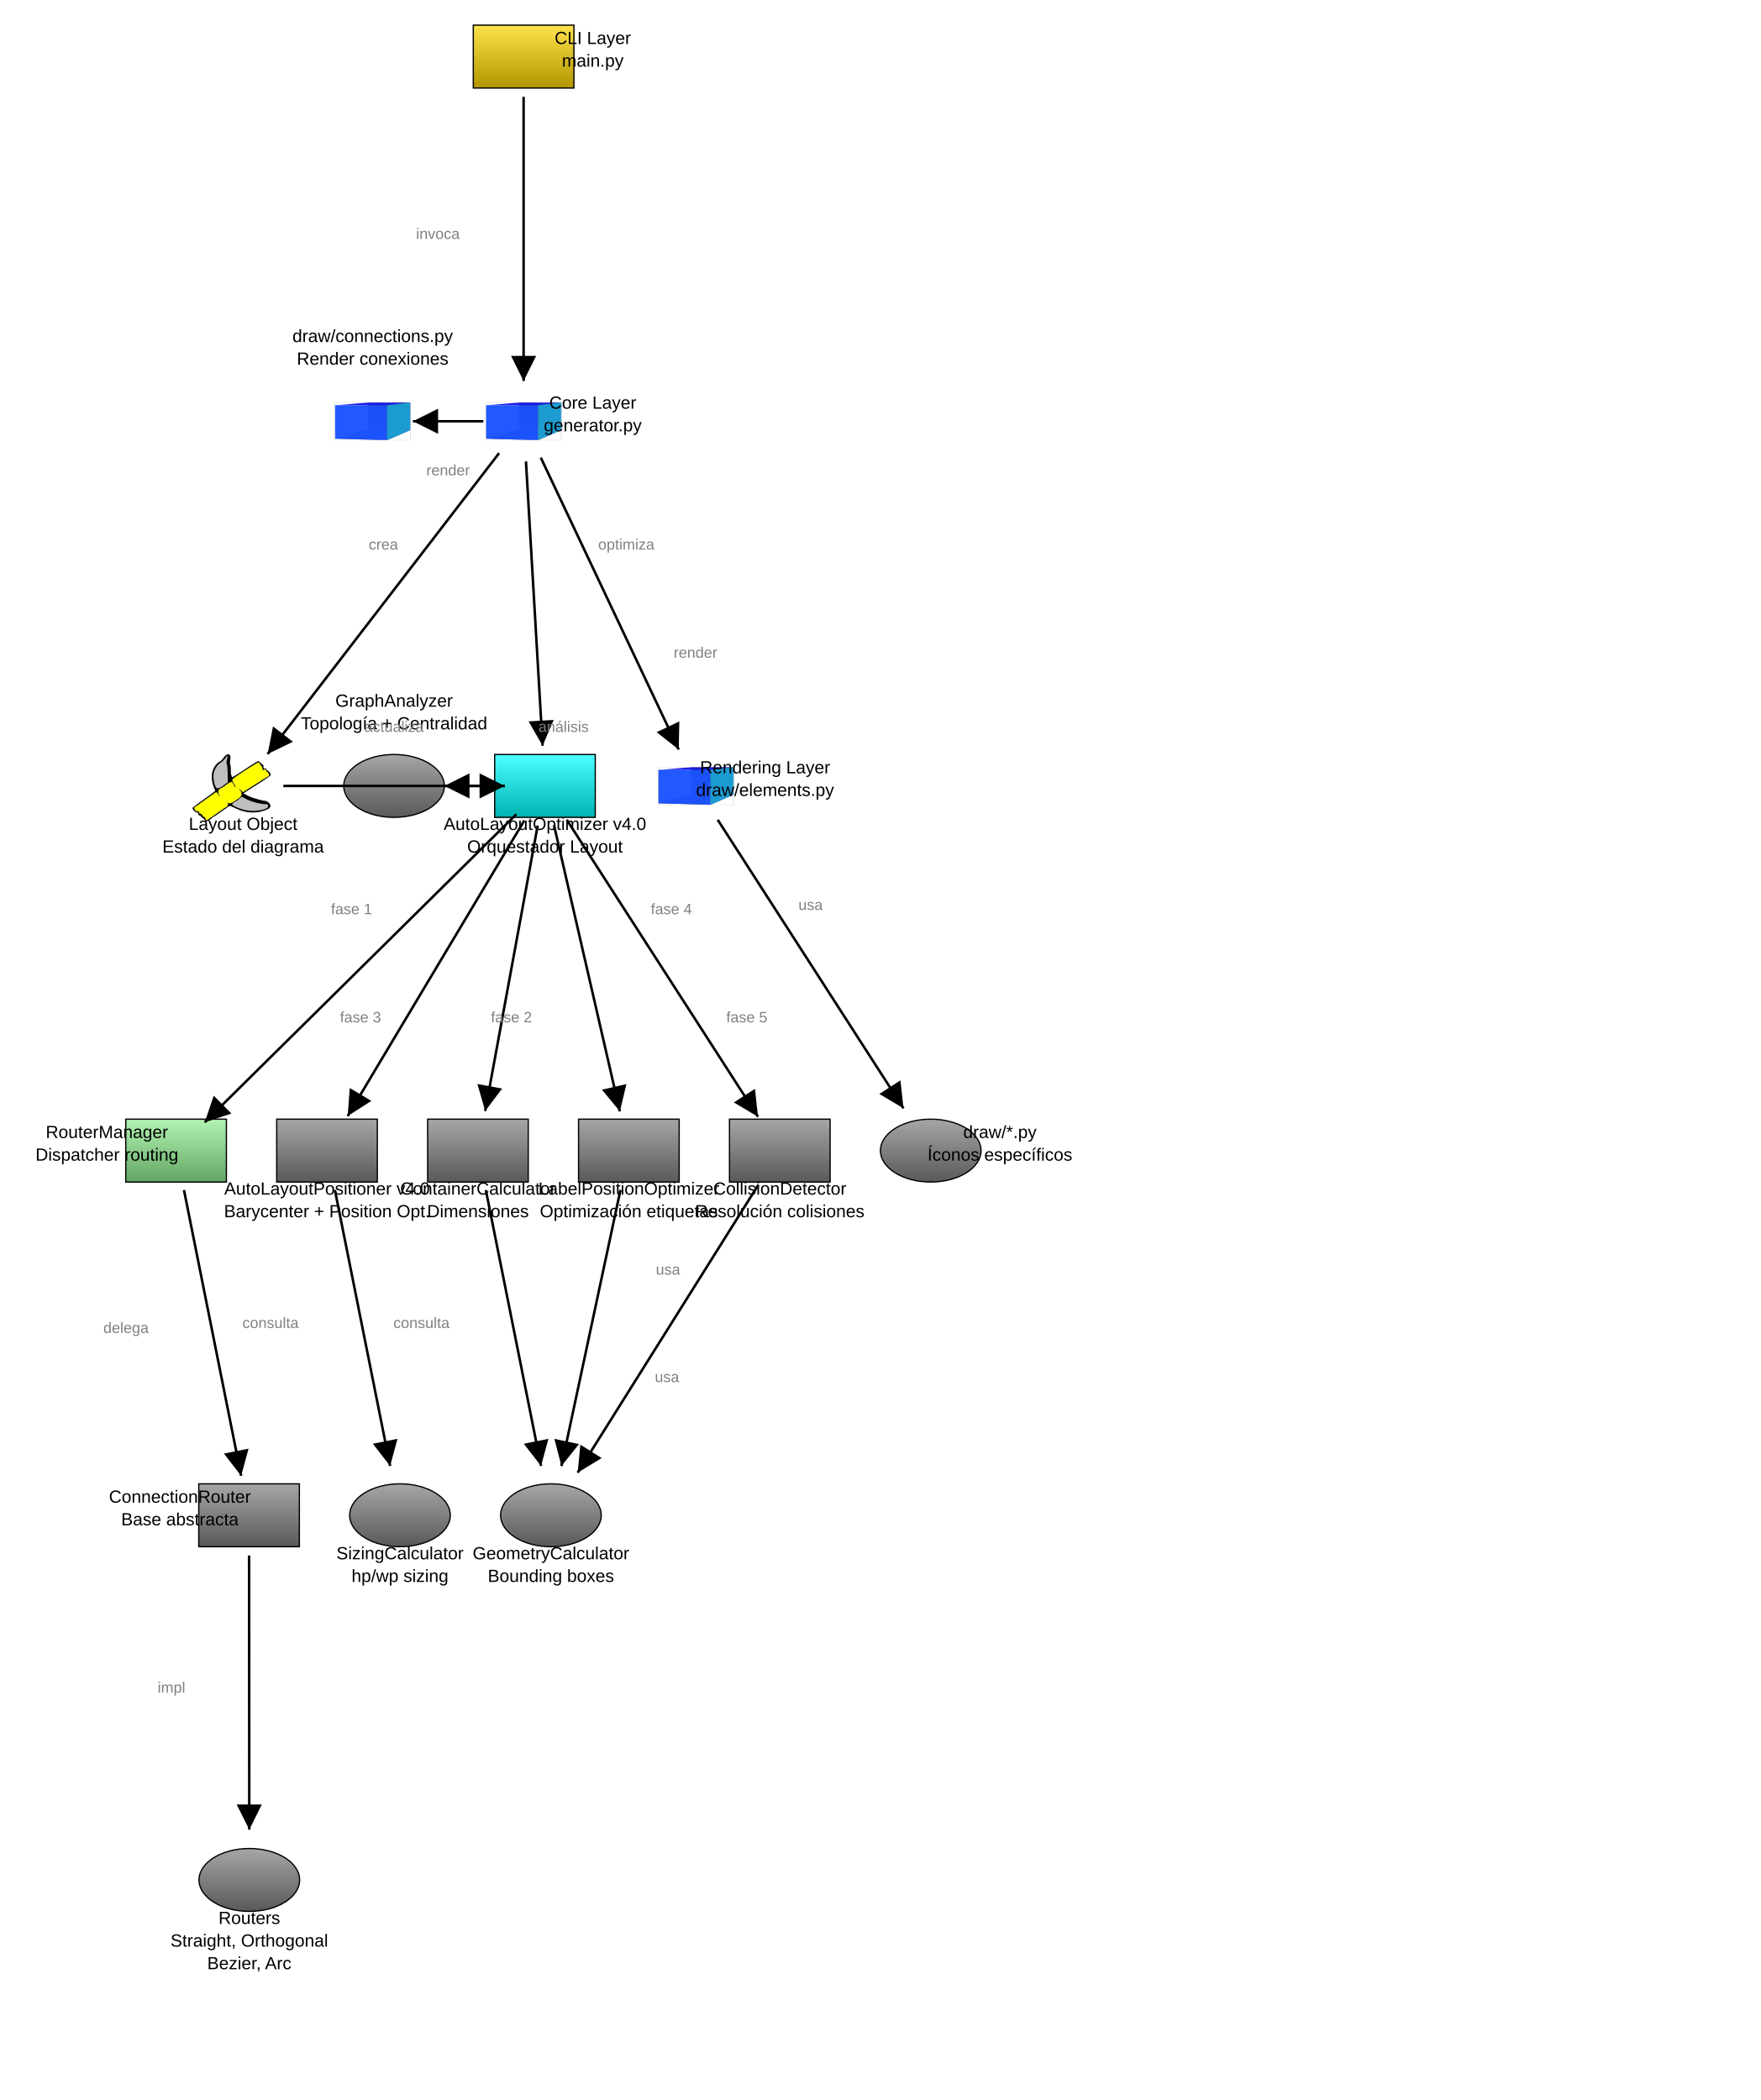
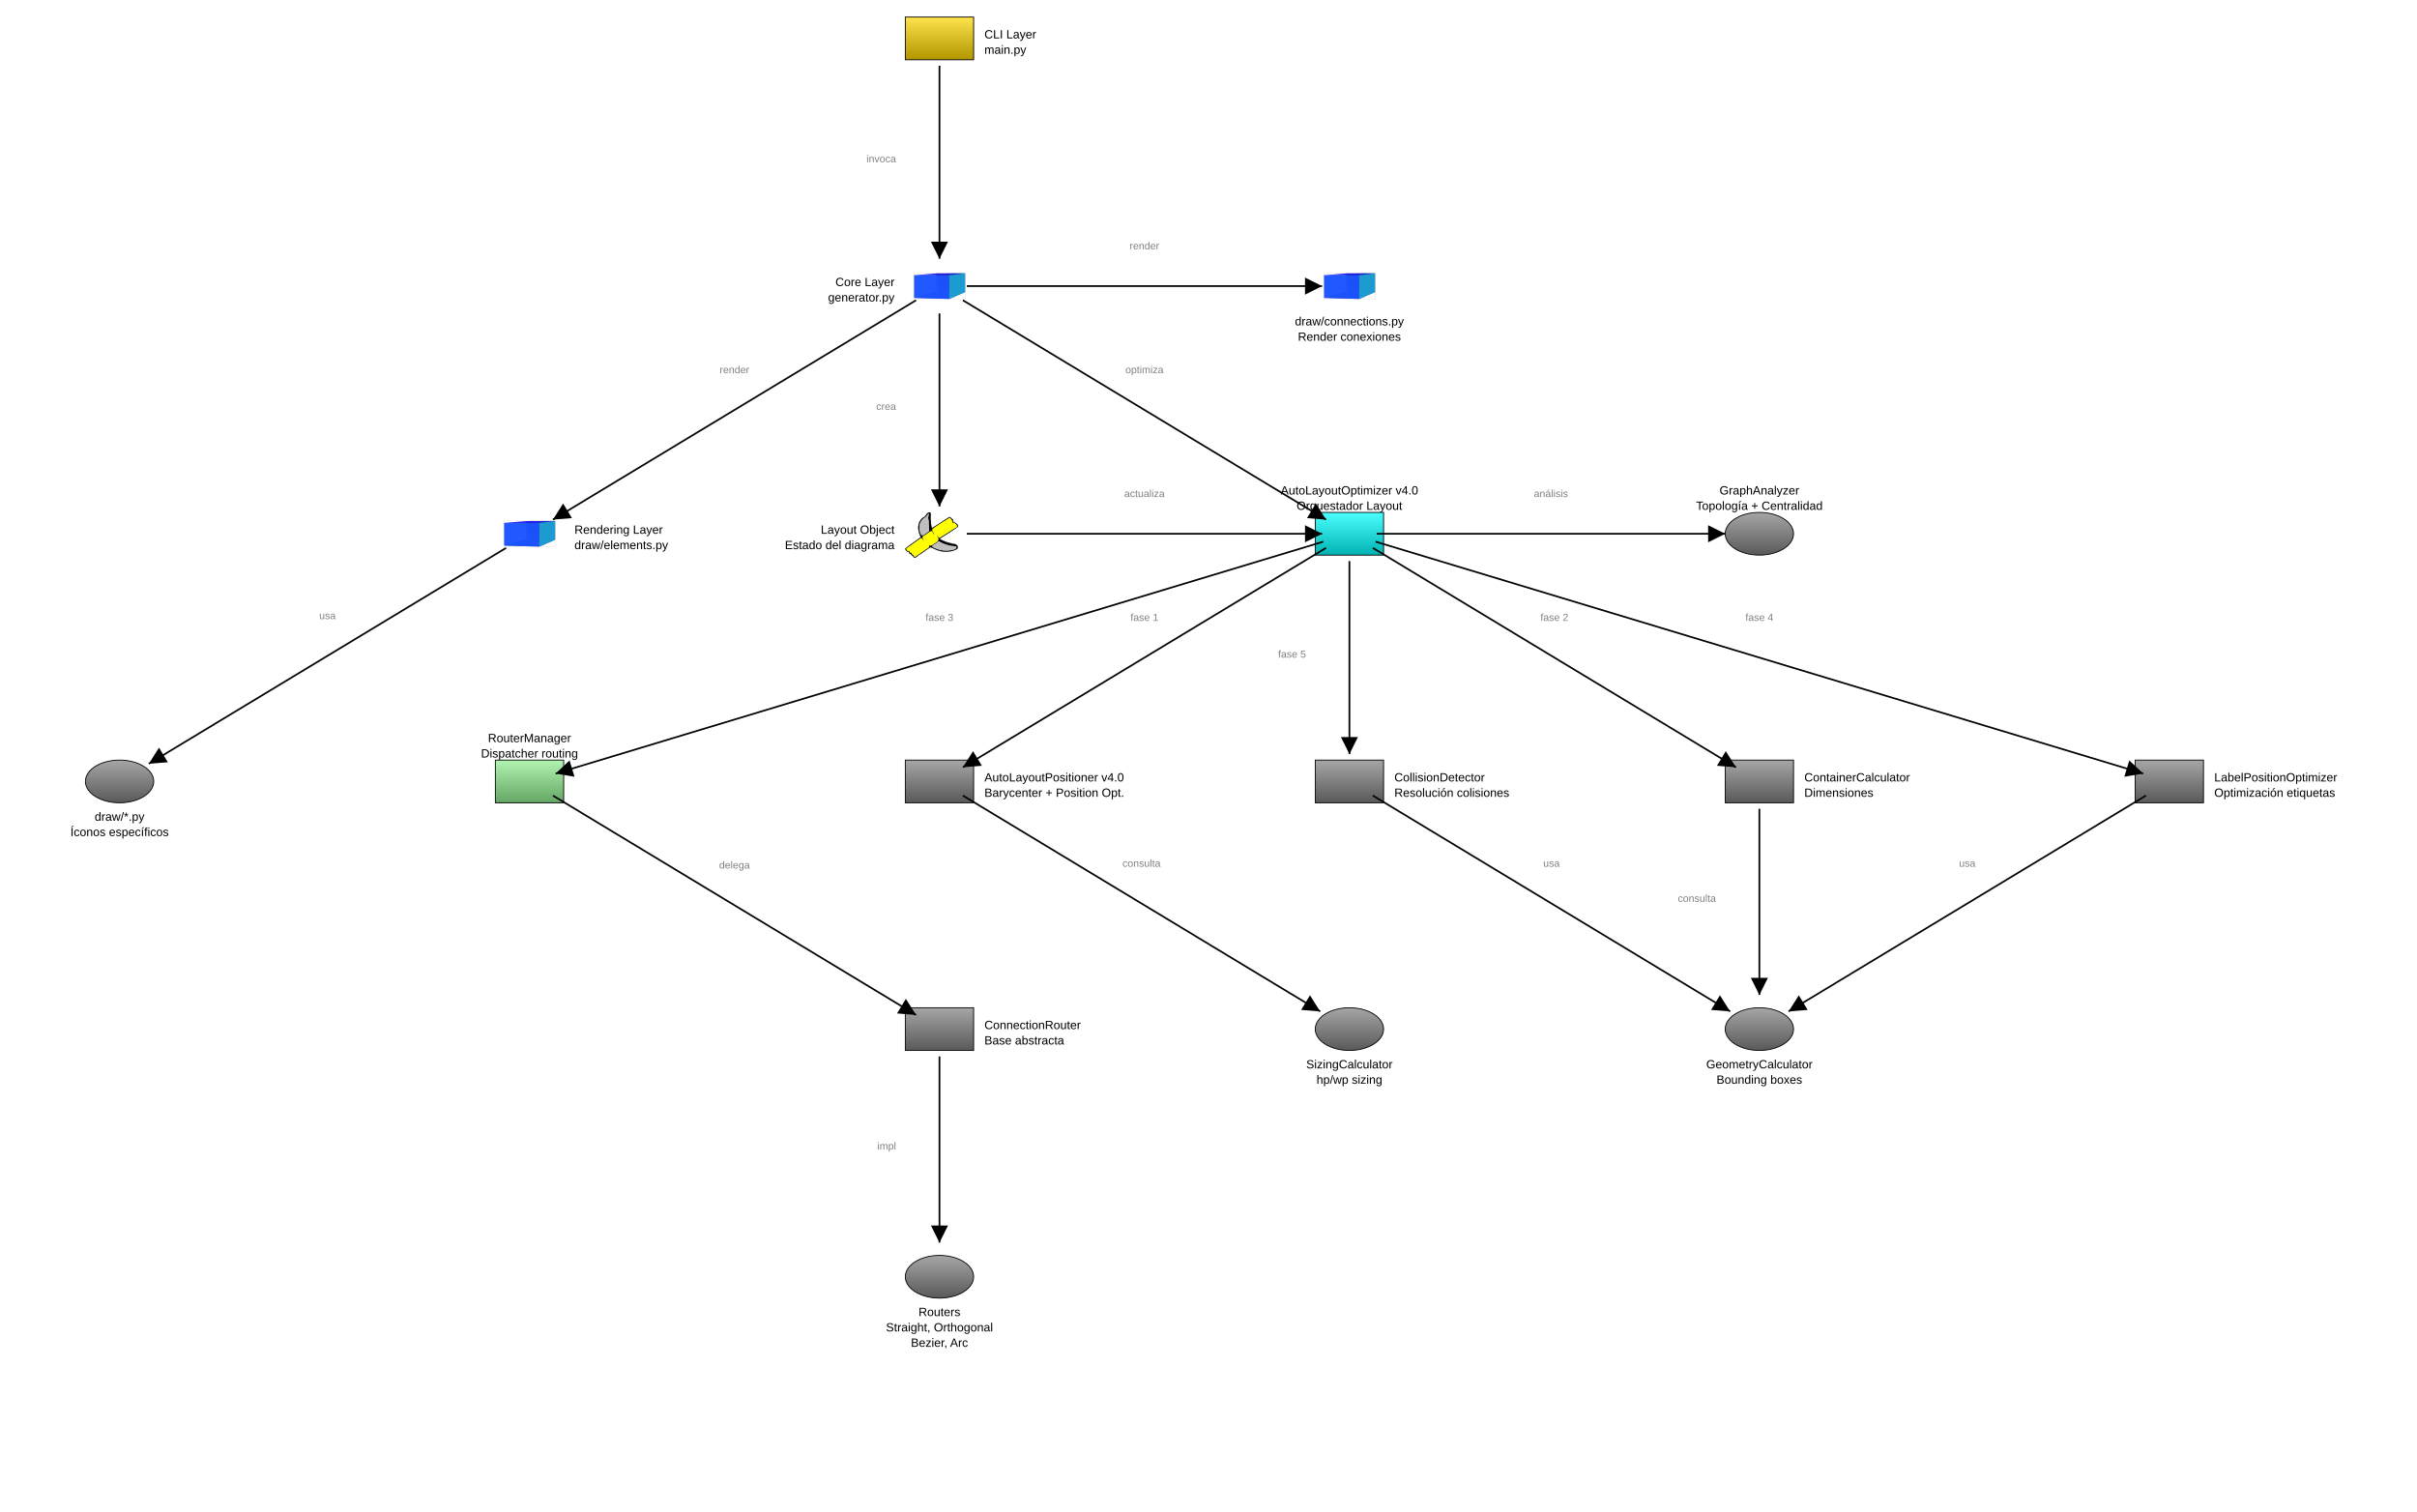
- <svg xmlns="http://www.w3.org/2000/svg" baseProfile="full" height="1670" version="1.1" viewBox="0,0,1400,1670" width="1400">
+ <svg xmlns="http://www.w3.org/2000/svg" baseProfile="full" height="1770.0" version="1.1" viewBox="0,0,2830.0,1770.0" width="2830.0">
  <defs>
    <marker id="arrow-end" markerHeight="10" markerWidth="10" orient="auto" refX="10" refY="5">
      <path d="M 0 0 L 10 5 L 0 10 z" fill="black" />
    </marker>
    <marker id="arrow-start" markerHeight="10" markerWidth="10" orient="auto" refX="0" refY="5">
      <path d="M 10 0 L 0 5 L 10 10 z" fill="black" />
    </marker>
    <linearGradient id="gradient-cli" x1="0%" x2="0%" y1="0%" y2="100%">
      <stop offset="0%" stop-color="#ffe34c" />
      <stop offset="100%" stop-color="#b29600" />
    </linearGradient>
    <linearGradient id="gradient-generator" x1="0%" x2="0%" y1="0%" y2="100%">
      <stop offset="0%" stop-color="#ffc04c" />
      <stop offset="100%" stop-color="#b27300" />
    </linearGradient>
    <linearGradient id="gradient-optimizer" x1="0%" x2="0%" y1="0%" y2="100%">
      <stop offset="0%" stop-color="#4cffff" />
      <stop offset="100%" stop-color="#00b2b2" />
    </linearGradient>
    <linearGradient id="gradient-positioner" x1="0%" x2="0%" y1="0%" y2="100%">
      <stop offset="0%" stop-color="#a6a6a6" />
      <stop offset="100%" stop-color="#595959" />
    </linearGradient>
    <linearGradient id="gradient-container-calc" x1="0%" x2="0%" y1="0%" y2="100%">
      <stop offset="0%" stop-color="#a6a6a6" />
      <stop offset="100%" stop-color="#595959" />
    </linearGradient>
    <linearGradient id="gradient-sizing" x1="0%" x2="0%" y1="0%" y2="100%">
      <stop offset="0%" stop-color="#a6a6a6" />
      <stop offset="100%" stop-color="#595959" />
    </linearGradient>
    <linearGradient id="gradient-geometry" x1="0%" x2="0%" y1="0%" y2="100%">
      <stop offset="0%" stop-color="#a6a6a6" />
      <stop offset="100%" stop-color="#595959" />
    </linearGradient>
    <linearGradient id="gradient-router-manager" x1="0%" x2="0%" y1="0%" y2="100%">
      <stop offset="0%" stop-color="#b1f3b1" />
      <stop offset="100%" stop-color="#64a664" />
    </linearGradient>
    <linearGradient id="gradient-router-base" x1="0%" x2="0%" y1="0%" y2="100%">
      <stop offset="0%" stop-color="#a6a6a6" />
      <stop offset="100%" stop-color="#595959" />
    </linearGradient>
    <linearGradient id="gradient-routers" x1="0%" x2="0%" y1="0%" y2="100%">
      <stop offset="0%" stop-color="#a6a6a6" />
      <stop offset="100%" stop-color="#595959" />
    </linearGradient>
    <linearGradient id="gradient-label-opt" x1="0%" x2="0%" y1="0%" y2="100%">
      <stop offset="0%" stop-color="#a6a6a6" />
      <stop offset="100%" stop-color="#595959" />
    </linearGradient>
    <linearGradient id="gradient-collision-det" x1="0%" x2="0%" y1="0%" y2="100%">
      <stop offset="0%" stop-color="#a6a6a6" />
      <stop offset="100%" stop-color="#595959" />
    </linearGradient>
    <linearGradient id="gradient-graph-analyzer" x1="0%" x2="0%" y1="0%" y2="100%">
      <stop offset="0%" stop-color="#a6a6a6" />
      <stop offset="100%" stop-color="#595959" />
    </linearGradient>
    <linearGradient id="gradient-draw-elements" x1="0%" x2="0%" y1="0%" y2="100%">
      <stop offset="0%" stop-color="#ff917e" />
      <stop offset="100%" stop-color="#b24531" />
    </linearGradient>
    <linearGradient id="gradient-draw-connections" x1="0%" x2="0%" y1="0%" y2="100%">
      <stop offset="0%" stop-color="#a6a6a6" />
      <stop offset="100%" stop-color="#595959" />
    </linearGradient>
    <linearGradient id="gradient-draw-icons" x1="0%" x2="0%" y1="0%" y2="100%">
      <stop offset="0%" stop-color="#a6a6a6" />
      <stop offset="100%" stop-color="#595959" />
    </linearGradient>
  </defs>
-   <rect fill="url(#gradient-cli)" height="50" stroke="black" width="80" x="376.305" y="20.0" />
+   <rect fill="url(#gradient-cli)" height="50" stroke="black" width="80" x="1060.0" y="20.0" />
  <g id="generator">
-     <g transform="translate(386.3052,320.0) scale(1.204819,0.6928406) translate(-0.9,-1.4)">
+     <g transform="translate(1070.0,320.0) scale(1.204819,0.6928406) translate(-0.9,-1.4)">
      <path d="M 22.754,32.117 0.945,43 V 4.729 L 22.754,1.57 Z" fill="#e9e9ff" stroke="none" />
      <path d="M 50.713,33.121 V 1.463 L 22.754,1.57 V 32.117 Z" fill="#353564" stroke="none" />
      <path d="M 50.713,33.121 35.296,44.771 0.945,43 22.754,32.117 Z" fill="#4d4d9f" stroke="none" />
      <path d="M 50.713,1.463 35.296,4.738 0.945,4.729 22.754,1.57 Z" fill="#1c1ce6" opacity="1" stroke="none" />
      <path d="M 35.296,44.771 V 4.738 L 0.945,4.729 V 43 Z" fill="#1a52ff" opacity="0.96" stroke="none" />
      <path d="M 50.713,33.121 35.296,44.771 V 4.738 L 50.713,1.463 Z" fill="#1c9bd0" stroke="none" />
      <rect fill="none" height="43.3" opacity="0.67" stroke="#cbcbcb" stroke-width="0.48" width="49.8" x="0.9" y="1.4" />
    </g>
  </g>
-   <path d="m 33.383,8e-4 c -3.861,1.276 -4.632,6.375 -8.714,7.581 -4.764,3.802 -7.027,10.143 -6.166,16.126 0.332,3.889 1.752,7.574 3.294,11.123 C 14.744,40.509 7.02,45.292 0,51.014 c 0.009,1.604 2.572,3.522 3.123,4.068 3.252,-1.413 1.181,4.024 4.391,2.937 0.548,2.652 4.06,2.418 4.425,5.181 3.475,1.41 5.871,-3.609 9.042,-4.64 4.692,-3.27 9.332,-6.616 14.074,-9.815 4.492,1.25 8.363,4.127 12.984,5.036 7.804,2.363 16.436,1.566 23.73,-2.021 4.637,-2.283 0.27,-7.484 -3.512,-7.301 -7.08,-1.444 -14.27,-3.366 -20.325,-7.461 8.566,-5.751 17.588,-10.816 25.892,-16.956 1.4,-2.94 -3.966,-4.451 -4.299,-6.523 -2.584,0.913 -2.666,-1.538 -2.349,-2.974 -1.639,-1.2 -3.727,-3.256 -4.683,-4.18 -8.531,4.923 -16.408,10.89 -24.954,15.789 -2.407,-3.723 -1.014,-8.565 -2.011,-12.734 -0.858,-2.879 1.401,-7.49 -0.91,-9.338 L 33.968,0.049 33.383,0 Z m -0.187,0.891 c 0.307,3.056 -2.296,6.005 -0.538,9.156 0.676,5.46 0.605,10.972 0.7,16.462 -3.362,1.818 -6.593,6.282 -10.532,5.583 C 20.299,29.426 20.202,25.236 19.716,21.748 19.537,15.919 22.465,9.915 27.693,7.117 29.982,5.458 31.38,2.921 33.196,0.892 Z m 29.594,6.439 c 1.468,2.535 4.402,4.608 3.58,7.658 1.62,-0.525 3.841,-1.75 3.772,0.866 2.411,1.438 4.433,4.937 0.367,5.69 -7.523,4.961 -15.19,9.699 -22.796,14.53 -0.922,-1.074 -5.605,-6.126 -3.166,-2.691 3.265,2.949 2.283,7.386 -1.678,9.051 -3.098,2.163 -7.066,6.086 -10.817,3.161 2.84,1.602 1.263,4.593 -1.565,5.268 -5.793,4.028 -11.479,8.345 -17.461,12.156 C 11.925,61.347 11.677,58.839 9.395,59.165 9.428,57.047 7.922,56.52 6.43,56.329 6.05,54.978 5.144,52.721 3.569,54.452 1.89,53.17 -0.134,50.232 3.122,49.497 9.528,44.959 15.785,40.209 22.282,35.799 c 1.534,0.805 3.739,5.001 4.03,4.096 -2.476,-2.378 -3.286,-6.738 0.844,-7.771 3.4,-1.609 6.755,-5.67 9.964,-6.033 1.665,1.041 2.759,5.711 3.725,5.183 -0.248,-2.839 -5.47,-6.435 -1.878,-8.598 7.428,-5.488 15.297,-10.356 23.223,-15.079 l 0.601,-0.265 z m -16.048,32.976 c 7.332,4.475 15.827,7.108 24.431,7.288 2.959,3.628 -4.241,5.122 -6.893,5.565 -9.078,1.721 -18.817,-0.227 -26.633,-5.08 0.095,-2.885 5.252,-3.33 6.821,-5.915 0.759,-0.619 1.512,-1.244 2.274,-1.859 z" fill="black" stroke="black" stroke-width="0.5" transform="translate(153.2879,600.0) scale(0.8333333)" />
-   <path d="m 12.421,61.7 c -0.902,-1.952 -1.52,-2.59 -2.51,-2.59 -0.366,0 -0.394,-0.037 -0.534,-0.712 -0.192,-0.926 -0.841,-1.609 -1.798,-1.893 -0.367,-0.109 -0.758,-0.198 -0.868,-0.198 -0.132,0 -0.303,-0.286 -0.5,-0.833 -0.359,-1.001 -0.977,-1.715 -1.483,-1.715 -0.194,0 -0.55,0.122 -0.792,0.272 l -0.44,0.272 -0.62,-0.61 c -0.728,-0.717 -1.398,-1.903 -1.398,-2.474 0,-0.802 0.372,-1.2 1.532,-1.641 0.174,-0.066 2.639,-1.801 5.478,-3.854 12.106,-8.757 13.688,-9.854 13.984,-9.693 0.355,0.194 1.061,0.987 2.241,2.516 0.939,1.217 1.295,1.577 1.562,1.577 0.162,0 -0.013,-0.328 -0.555,-1.045 -2.205,-2.913 -1.752,-5.696 1.105,-6.788 1.095,-0.419 2.425,-1.284 5.174,-3.367 2.315,-1.755 3.87,-2.61 4.763,-2.62 0.538,-0.006 0.602,0.031 1.04,0.608 0.257,0.338 0.857,1.37 1.333,2.294 0.962,1.865 1.143,2.125 1.485,2.125 0.55,0 0.116,-1.191 -1.151,-3.161 -1.637,-2.545 -1.955,-3.523 -1.449,-4.452 0.322,-0.591 4.239,-3.42 9.844,-7.11 5.272,-3.47 14.436,-9.106 14.807,-9.106 0.104,0 0.25,0.129 0.324,0.287 0.074,0.158 0.576,0.852 1.115,1.544 1.899,2.436 2.449,3.615 2.312,4.955 -0.083,0.81 -0.056,0.833 0.645,0.54 1.949,-0.814 2.972,-0.576 2.972,0.691 0,0.275 0.119,0.442 0.509,0.712 1.237,0.858 2.167,2.284 2.167,3.325 0,0.516 -0.063,0.655 -0.481,1.074 -0.304,0.304 -0.718,0.552 -1.124,0.672 -0.373,0.111 -1.627,0.83 -2.991,1.715 -4.236,2.749 -19.173,12.223 -20.217,12.824 -0.097,0.056 -0.874,-0.637 -2.082,-1.859 -1.185,-1.198 -1.952,-1.885 -1.992,-1.783 -0.08,0.203 0.384,0.916 1.095,1.682 0.293,0.315 0.745,1.001 1.005,1.523 0.435,0.874 0.473,1.036 0.473,2.046 0,1.011 -0.037,1.172 -0.479,2.066 -0.542,1.096 -1.399,1.971 -2.524,2.575 -0.381,0.205 -1.237,0.775 -1.903,1.267 -3.189,2.357 -4.844,3.165 -6.507,3.179 -0.845,0.006 -1.073,-0.046 -1.848,-0.424 -1.208,-0.59 -1.212,-0.59 -0.581,-0.046 1.227,1.057 1.193,2.49 -0.087,3.644 -0.549,0.495 -1.416,0.993 -1.728,0.993 -0.101,0 -2.325,1.527 -4.943,3.394 -8.075,5.757 -12.392,8.713 -12.727,8.713 -0.078,0 -0.372,-0.497 -0.652,-1.106 z" fill="#ffff00" fill-rule="evenodd" stroke="#cbcbcb" stroke-width="0.061" transform="translate(153.2879,600.0) scale(0.8333333)" />
-   <path d="m 22.489,31.526 c -0.644,-0.734 -1.396,-2.342 -1.757,-3.76 -0.432,-1.697 -0.883,-5.167 -0.882,-6.787 0.004,-5.564 2.986,-10.939 7.526,-13.568 1.006,-0.582 2.356,-1.975 4.136,-4.265 0.828,-1.065 1.544,-1.937 1.591,-1.937 0.171,0 -0.106,1.6 -0.623,3.596 -0.598,2.313 -0.619,3.41 -0.095,4.954 0.183,0.541 0.362,1.662 0.466,2.923 0.166,2.008 0.43,9.398 0.44,12.279 l 0.006,1.463 -1.133,0.768 c -0.623,0.422 -1.922,1.395 -2.887,2.162 -2.278,1.81 -3.763,2.566 -5.227,2.66 l -1.07,0.069 z" fill="#bfbfbf" fill-rule="evenodd" stroke="#cbcbcb" stroke-width="0.07" transform="translate(153.2879,600.0) scale(0.8333333)" />
-   <path d="m 54.636,53.585 c -5.485,-0.529 -10.731,-2.116 -15.274,-4.62 -0.724,-0.399 -1.388,-0.784 -1.478,-0.855 -0.591,-0.475 0.836,-2.072 2.72,-3.043 1.859,-0.959 3.013,-1.723 3.553,-2.354 0.266,-0.311 0.963,-0.956 1.549,-1.433 l 1.064,-0.867 1.095,0.648 c 4.874,2.882 11.326,5.166 17.039,6.033 1.662,0.252 5.114,0.597 5.978,0.597 0.393,0 0.852,0.84 0.853,1.56 0.002,1.979 -3.896,3.534 -10.742,4.286 -1.216,0.134 -5.172,0.165 -6.358,0.051 z" fill="#bfbfbf" fill-rule="evenodd" stroke="#cbcbcb" stroke-width="0.07" transform="translate(153.2879,600.0) scale(0.8333333)" />
-   <rect fill="url(#gradient-optimizer)" height="50" stroke="black" width="80" x="393.288" y="600.0" />
-   <rect fill="url(#gradient-positioner)" height="50" stroke="black" width="80" x="220.0" y="890.0" />
-   <rect fill="url(#gradient-container-calc)" height="50" stroke="black" width="80" x="340.0" y="890.0" />
-   <ellipse cx="318.017" cy="1205.0" fill="url(#gradient-sizing)" rx="40.0" ry="25.0" stroke="black" />
-   <ellipse cx="438.017" cy="1205.0" fill="url(#gradient-geometry)" rx="40.0" ry="25.0" stroke="black" />
-   <rect fill="url(#gradient-router-manager)" height="50" stroke="black" width="80" x="100.0" y="890.0" />
-   <rect fill="url(#gradient-router-base)" height="50" stroke="black" width="80" x="158.017" y="1180.0" />
-   <ellipse cx="198.22" cy="1495.0" fill="url(#gradient-routers)" rx="40.0" ry="25.0" stroke="black" />
-   <rect fill="url(#gradient-label-opt)" height="50" stroke="black" width="80" x="460.0" y="890.0" />
-   <rect fill="url(#gradient-collision-det)" height="50" stroke="black" width="80" x="580.0" y="890.0" />
-   <ellipse cx="313.288" cy="625.0" fill="url(#gradient-graph-analyzer)" rx="40.0" ry="25.0" stroke="black" />
+   <path d="m 33.383,8e-4 c -3.861,1.276 -4.632,6.375 -8.714,7.581 -4.764,3.802 -7.027,10.143 -6.166,16.126 0.332,3.889 1.752,7.574 3.294,11.123 C 14.744,40.509 7.02,45.292 0,51.014 c 0.009,1.604 2.572,3.522 3.123,4.068 3.252,-1.413 1.181,4.024 4.391,2.937 0.548,2.652 4.06,2.418 4.425,5.181 3.475,1.41 5.871,-3.609 9.042,-4.64 4.692,-3.27 9.332,-6.616 14.074,-9.815 4.492,1.25 8.363,4.127 12.984,5.036 7.804,2.363 16.436,1.566 23.73,-2.021 4.637,-2.283 0.27,-7.484 -3.512,-7.301 -7.08,-1.444 -14.27,-3.366 -20.325,-7.461 8.566,-5.751 17.588,-10.816 25.892,-16.956 1.4,-2.94 -3.966,-4.451 -4.299,-6.523 -2.584,0.913 -2.666,-1.538 -2.349,-2.974 -1.639,-1.2 -3.727,-3.256 -4.683,-4.18 -8.531,4.923 -16.408,10.89 -24.954,15.789 -2.407,-3.723 -1.014,-8.565 -2.011,-12.734 -0.858,-2.879 1.401,-7.49 -0.91,-9.338 L 33.968,0.049 33.383,0 Z m -0.187,0.891 c 0.307,3.056 -2.296,6.005 -0.538,9.156 0.676,5.46 0.605,10.972 0.7,16.462 -3.362,1.818 -6.593,6.282 -10.532,5.583 C 20.299,29.426 20.202,25.236 19.716,21.748 19.537,15.919 22.465,9.915 27.693,7.117 29.982,5.458 31.38,2.921 33.196,0.892 Z m 29.594,6.439 c 1.468,2.535 4.402,4.608 3.58,7.658 1.62,-0.525 3.841,-1.75 3.772,0.866 2.411,1.438 4.433,4.937 0.367,5.69 -7.523,4.961 -15.19,9.699 -22.796,14.53 -0.922,-1.074 -5.605,-6.126 -3.166,-2.691 3.265,2.949 2.283,7.386 -1.678,9.051 -3.098,2.163 -7.066,6.086 -10.817,3.161 2.84,1.602 1.263,4.593 -1.565,5.268 -5.793,4.028 -11.479,8.345 -17.461,12.156 C 11.925,61.347 11.677,58.839 9.395,59.165 9.428,57.047 7.922,56.52 6.43,56.329 6.05,54.978 5.144,52.721 3.569,54.452 1.89,53.17 -0.134,50.232 3.122,49.497 9.528,44.959 15.785,40.209 22.282,35.799 c 1.534,0.805 3.739,5.001 4.03,4.096 -2.476,-2.378 -3.286,-6.738 0.844,-7.771 3.4,-1.609 6.755,-5.67 9.964,-6.033 1.665,1.041 2.759,5.711 3.725,5.183 -0.248,-2.839 -5.47,-6.435 -1.878,-8.598 7.428,-5.488 15.297,-10.356 23.223,-15.079 l 0.601,-0.265 z m -16.048,32.976 c 7.332,4.475 15.827,7.108 24.431,7.288 2.959,3.628 -4.241,5.122 -6.893,5.565 -9.078,1.721 -18.817,-0.227 -26.633,-5.08 0.095,-2.885 5.252,-3.33 6.821,-5.915 0.759,-0.619 1.512,-1.244 2.274,-1.859 z" fill="black" stroke="black" stroke-width="0.5" transform="translate(1060.0,600.0) scale(0.8333333)" />
+   <path d="m 12.421,61.7 c -0.902,-1.952 -1.52,-2.59 -2.51,-2.59 -0.366,0 -0.394,-0.037 -0.534,-0.712 -0.192,-0.926 -0.841,-1.609 -1.798,-1.893 -0.367,-0.109 -0.758,-0.198 -0.868,-0.198 -0.132,0 -0.303,-0.286 -0.5,-0.833 -0.359,-1.001 -0.977,-1.715 -1.483,-1.715 -0.194,0 -0.55,0.122 -0.792,0.272 l -0.44,0.272 -0.62,-0.61 c -0.728,-0.717 -1.398,-1.903 -1.398,-2.474 0,-0.802 0.372,-1.2 1.532,-1.641 0.174,-0.066 2.639,-1.801 5.478,-3.854 12.106,-8.757 13.688,-9.854 13.984,-9.693 0.355,0.194 1.061,0.987 2.241,2.516 0.939,1.217 1.295,1.577 1.562,1.577 0.162,0 -0.013,-0.328 -0.555,-1.045 -2.205,-2.913 -1.752,-5.696 1.105,-6.788 1.095,-0.419 2.425,-1.284 5.174,-3.367 2.315,-1.755 3.87,-2.61 4.763,-2.62 0.538,-0.006 0.602,0.031 1.04,0.608 0.257,0.338 0.857,1.37 1.333,2.294 0.962,1.865 1.143,2.125 1.485,2.125 0.55,0 0.116,-1.191 -1.151,-3.161 -1.637,-2.545 -1.955,-3.523 -1.449,-4.452 0.322,-0.591 4.239,-3.42 9.844,-7.11 5.272,-3.47 14.436,-9.106 14.807,-9.106 0.104,0 0.25,0.129 0.324,0.287 0.074,0.158 0.576,0.852 1.115,1.544 1.899,2.436 2.449,3.615 2.312,4.955 -0.083,0.81 -0.056,0.833 0.645,0.54 1.949,-0.814 2.972,-0.576 2.972,0.691 0,0.275 0.119,0.442 0.509,0.712 1.237,0.858 2.167,2.284 2.167,3.325 0,0.516 -0.063,0.655 -0.481,1.074 -0.304,0.304 -0.718,0.552 -1.124,0.672 -0.373,0.111 -1.627,0.83 -2.991,1.715 -4.236,2.749 -19.173,12.223 -20.217,12.824 -0.097,0.056 -0.874,-0.637 -2.082,-1.859 -1.185,-1.198 -1.952,-1.885 -1.992,-1.783 -0.08,0.203 0.384,0.916 1.095,1.682 0.293,0.315 0.745,1.001 1.005,1.523 0.435,0.874 0.473,1.036 0.473,2.046 0,1.011 -0.037,1.172 -0.479,2.066 -0.542,1.096 -1.399,1.971 -2.524,2.575 -0.381,0.205 -1.237,0.775 -1.903,1.267 -3.189,2.357 -4.844,3.165 -6.507,3.179 -0.845,0.006 -1.073,-0.046 -1.848,-0.424 -1.208,-0.59 -1.212,-0.59 -0.581,-0.046 1.227,1.057 1.193,2.49 -0.087,3.644 -0.549,0.495 -1.416,0.993 -1.728,0.993 -0.101,0 -2.325,1.527 -4.943,3.394 -8.075,5.757 -12.392,8.713 -12.727,8.713 -0.078,0 -0.372,-0.497 -0.652,-1.106 z" fill="#ffff00" fill-rule="evenodd" stroke="#cbcbcb" stroke-width="0.061" transform="translate(1060.0,600.0) scale(0.8333333)" />
+   <path d="m 22.489,31.526 c -0.644,-0.734 -1.396,-2.342 -1.757,-3.76 -0.432,-1.697 -0.883,-5.167 -0.882,-6.787 0.004,-5.564 2.986,-10.939 7.526,-13.568 1.006,-0.582 2.356,-1.975 4.136,-4.265 0.828,-1.065 1.544,-1.937 1.591,-1.937 0.171,0 -0.106,1.6 -0.623,3.596 -0.598,2.313 -0.619,3.41 -0.095,4.954 0.183,0.541 0.362,1.662 0.466,2.923 0.166,2.008 0.43,9.398 0.44,12.279 l 0.006,1.463 -1.133,0.768 c -0.623,0.422 -1.922,1.395 -2.887,2.162 -2.278,1.81 -3.763,2.566 -5.227,2.66 l -1.07,0.069 z" fill="#bfbfbf" fill-rule="evenodd" stroke="#cbcbcb" stroke-width="0.07" transform="translate(1060.0,600.0) scale(0.8333333)" />
+   <path d="m 54.636,53.585 c -5.485,-0.529 -10.731,-2.116 -15.274,-4.62 -0.724,-0.399 -1.388,-0.784 -1.478,-0.855 -0.591,-0.475 0.836,-2.072 2.72,-3.043 1.859,-0.959 3.013,-1.723 3.553,-2.354 0.266,-0.311 0.963,-0.956 1.549,-1.433 l 1.064,-0.867 1.095,0.648 c 4.874,2.882 11.326,5.166 17.039,6.033 1.662,0.252 5.114,0.597 5.978,0.597 0.393,0 0.852,0.84 0.853,1.56 0.002,1.979 -3.896,3.534 -10.742,4.286 -1.216,0.134 -5.172,0.165 -6.358,0.051 z" fill="#bfbfbf" fill-rule="evenodd" stroke="#cbcbcb" stroke-width="0.07" transform="translate(1060.0,600.0) scale(0.8333333)" />
+   <rect fill="url(#gradient-optimizer)" height="50" stroke="black" width="80" x="1540.0" y="600.0" />
+   <rect fill="url(#gradient-positioner)" height="50" stroke="black" width="80" x="1060.0" y="890.0" />
+   <rect fill="url(#gradient-container-calc)" height="50" stroke="black" width="80" x="2020.0" y="890.0" />
+   <ellipse cx="1580.0" cy="1205.0" fill="url(#gradient-sizing)" rx="40.0" ry="25.0" stroke="black" />
+   <ellipse cx="2060.0" cy="1205.0" fill="url(#gradient-geometry)" rx="40.0" ry="25.0" stroke="black" />
+   <rect fill="url(#gradient-router-manager)" height="50" stroke="black" width="80" x="580.0" y="890.0" />
+   <rect fill="url(#gradient-router-base)" height="50" stroke="black" width="80" x="1060.0" y="1180.0" />
+   <ellipse cx="1100.0" cy="1495.0" fill="url(#gradient-routers)" rx="40.0" ry="25.0" stroke="black" />
+   <rect fill="url(#gradient-label-opt)" height="50" stroke="black" width="80" x="2500.0" y="890.0" />
+   <rect fill="url(#gradient-collision-det)" height="50" stroke="black" width="80" x="1540.0" y="890.0" />
+   <ellipse cx="2060.0" cy="625.0" fill="url(#gradient-graph-analyzer)" rx="40.0" ry="25.0" stroke="black" />
  <g id="draw-elements">
-     <g transform="translate(523.2879,610.0) scale(1.204819,0.6928406) translate(-0.9,-1.4)">
+     <g transform="translate(590.0,610.0) scale(1.204819,0.6928406) translate(-0.9,-1.4)">
      <path d="M 22.754,32.117 0.945,43 V 4.729 L 22.754,1.57 Z" fill="#e9e9ff" stroke="none" />
      <path d="M 50.713,33.121 V 1.463 L 22.754,1.57 V 32.117 Z" fill="#353564" stroke="none" />
      <path d="M 50.713,33.121 35.296,44.771 0.945,43 22.754,32.117 Z" fill="#4d4d9f" stroke="none" />
      <path d="M 50.713,1.463 35.296,4.738 0.945,4.729 22.754,1.57 Z" fill="#1c1ce6" opacity="1" stroke="none" />
      <path d="M 35.296,44.771 V 4.738 L 0.945,4.729 V 43 Z" fill="#1a52ff" opacity="0.96" stroke="none" />
      <path d="M 50.713,33.121 35.296,44.771 V 4.738 L 50.713,1.463 Z" fill="#1c9bd0" stroke="none" />
      <rect fill="none" height="43.3" opacity="0.67" stroke="#cbcbcb" stroke-width="0.48" width="49.8" x="0.9" y="1.4" />
    </g>
  </g>
  <g id="draw-connections">
-     <g transform="translate(266.3052,320.0) scale(1.204819,0.6928406) translate(-0.9,-1.4)">
+     <g transform="translate(1550.0,320.0) scale(1.204819,0.6928406) translate(-0.9,-1.4)">
      <path d="M 22.754,32.117 0.945,43 V 4.729 L 22.754,1.57 Z" fill="#e9e9ff" stroke="none" />
      <path d="M 50.713,33.121 V 1.463 L 22.754,1.57 V 32.117 Z" fill="#353564" stroke="none" />
      <path d="M 50.713,33.121 35.296,44.771 0.945,43 22.754,32.117 Z" fill="#4d4d9f" stroke="none" />
      <path d="M 50.713,1.463 35.296,4.738 0.945,4.729 22.754,1.57 Z" fill="#1c1ce6" opacity="1" stroke="none" />
      <path d="M 35.296,44.771 V 4.738 L 0.945,4.729 V 43 Z" fill="#1a52ff" opacity="0.96" stroke="none" />
      <path d="M 50.713,33.121 35.296,44.771 V 4.738 L 50.713,1.463 Z" fill="#1c9bd0" stroke="none" />
      <rect fill="none" height="43.3" opacity="0.67" stroke="#cbcbcb" stroke-width="0.48" width="49.8" x="0.9" y="1.4" />
    </g>
  </g>
-   <ellipse cx="740.0" cy="915.0" fill="url(#gradient-draw-icons)" rx="40.0" ry="25.0" stroke="black" />
-   <line marker-end="url(#arrow-end)" stroke="black" stroke-width="2" x1="416.305" x2="416.305" y1="77.0" y2="303.0" />
-   <line marker-end="url(#arrow-end)" stroke="black" stroke-width="2" x1="396.798" x2="212.795" y1="360.366" y2="599.634" />
-   <line marker-end="url(#arrow-end)" stroke="black" stroke-width="2" x1="418.176" x2="431.417" y1="366.945" y2="593.055" />
-   <line marker-end="url(#arrow-end)" stroke="black" stroke-width="2" x1="416.874" x2="276.414" y1="652.469" y2="887.531" />
-   <line marker-end="url(#arrow-end)" stroke="black" stroke-width="2" x1="427.505" x2="385.783" y1="656.473" y2="883.527" />
-   <line marker-end="url(#arrow-end)" stroke="black" stroke-width="2" x1="410.533" x2="162.755" y1="647.5" y2="892.5" />
-   <line marker-end="url(#arrow-end)" stroke="black" stroke-width="2" x1="440.462" x2="492.826" y1="656.185" y2="883.815" />
-   <line marker-end="url(#arrow-end)" stroke="black" stroke-width="2" x1="450.611" x2="602.677" y1="651.906" y2="888.094" />
-   <line marker-end="url(#arrow-end)" stroke="black" stroke-width="2" x1="401.288" x2="353.288" y1="625.0" y2="625.0" />
-   <line marker-end="url(#arrow-end)" stroke="black" stroke-width="2" x1="266.278" x2="310.17" y1="946.378" y2="1165.777" />
-   <line marker-end="url(#arrow-end)" stroke="black" stroke-width="2" x1="386.278" x2="430.17" y1="946.378" y2="1165.777" />
-   <line marker-end="url(#arrow-end)" stroke="black" stroke-width="2" x1="146.278" x2="191.74" y1="946.378" y2="1173.622" />
-   <line marker-end="url(#arrow-end)" stroke="black" stroke-width="2" x1="198.04" x2="198.192" y1="1237" y2="1455" />
-   <line marker-end="url(#arrow-end)" stroke="black" stroke-width="2" x1="493.312" x2="446.378" y1="946.293" y2="1165.883" />
-   <line marker-end="url(#arrow-end)" stroke="black" stroke-width="2" x1="602.991" x2="459.279" y1="942.105" y2="1171.119" />
-   <line marker-start="url(#arrow-start)" stroke="black" stroke-width="2" x1="401.288" x2="225.288" y1="625.0" y2="625.0" />
-   <line marker-end="url(#arrow-end)" stroke="black" stroke-width="2" x1="429.972" x2="539.621" y1="363.934" y2="596.066" />
-   <line marker-end="url(#arrow-end)" stroke="black" stroke-width="2" x1="384.305" x2="328.305" y1="335.0" y2="335.0" />
-   <line marker-end="url(#arrow-end)" stroke="black" stroke-width="2" x1="570.611" x2="718.346" y1="651.906" y2="881.368" />
-   <text fill="black" font-family="Arial, sans-serif" font-size="14px" text-anchor="middle" x="471.305" y="35.0">CLI Layer</text>
-   <text fill="black" font-family="Arial, sans-serif" font-size="14px" text-anchor="middle" x="471.305" y="53.0">main.py</text>
-   <text fill="black" font-family="Arial, sans-serif" font-size="14px" text-anchor="middle" x="471.305" y="325.0">Core Layer</text>
-   <text fill="black" font-family="Arial, sans-serif" font-size="14px" text-anchor="middle" x="471.305" y="343.0">generator.py</text>
-   <text fill="black" font-family="Arial, sans-serif" font-size="14px" text-anchor="middle" x="193.288" y="660.0">Layout Object</text>
-   <text fill="black" font-family="Arial, sans-serif" font-size="14px" text-anchor="middle" x="193.288" y="678.0">Estado del diagrama</text>
-   <text fill="black" font-family="Arial, sans-serif" font-size="14px" text-anchor="middle" x="433.288" y="660.0">AutoLayoutOptimizer v4.0</text>
-   <text fill="black" font-family="Arial, sans-serif" font-size="14px" text-anchor="middle" x="433.288" y="678.0">Orquestador Layout</text>
-   <text fill="black" font-family="Arial, sans-serif" font-size="14px" text-anchor="middle" x="260.0" y="950.0">AutoLayoutPositioner v4.0</text>
-   <text fill="black" font-family="Arial, sans-serif" font-size="14px" text-anchor="middle" x="260.0" y="968.0">Barycenter + Position Opt.</text>
-   <text fill="black" font-family="Arial, sans-serif" font-size="14px" text-anchor="middle" x="380.0" y="950.0">ContainerCalculator</text>
-   <text fill="black" font-family="Arial, sans-serif" font-size="14px" text-anchor="middle" x="380.0" y="968.0">Dimensiones</text>
-   <text fill="black" font-family="Arial, sans-serif" font-size="14px" text-anchor="middle" x="318.017" y="1240.0">SizingCalculator</text>
-   <text fill="black" font-family="Arial, sans-serif" font-size="14px" text-anchor="middle" x="318.017" y="1258.0">hp/wp sizing</text>
-   <text fill="black" font-family="Arial, sans-serif" font-size="14px" text-anchor="middle" x="438.017" y="1240.0">GeometryCalculator</text>
-   <text fill="black" font-family="Arial, sans-serif" font-size="14px" text-anchor="middle" x="438.017" y="1258.0">Bounding boxes</text>
-   <text fill="black" font-family="Arial, sans-serif" font-size="14px" text-anchor="middle" x="85.0" y="905.0">RouterManager</text>
-   <text fill="black" font-family="Arial, sans-serif" font-size="14px" text-anchor="middle" x="85.0" y="923.0">Dispatcher routing</text>
-   <text fill="black" font-family="Arial, sans-serif" font-size="14px" text-anchor="middle" x="143.017" y="1195.0">ConnectionRouter</text>
-   <text fill="black" font-family="Arial, sans-serif" font-size="14px" text-anchor="middle" x="143.017" y="1213.0">Base abstracta</text>
-   <text fill="black" font-family="Arial, sans-serif" font-size="14px" text-anchor="middle" x="198.22" y="1530.0">Routers</text>
-   <text fill="black" font-family="Arial, sans-serif" font-size="14px" text-anchor="middle" x="198.22" y="1548.0">Straight, Orthogonal</text>
-   <text fill="black" font-family="Arial, sans-serif" font-size="14px" text-anchor="middle" x="198.22" y="1566.0">Bezier, Arc</text>
-   <text fill="black" font-family="Arial, sans-serif" font-size="14px" text-anchor="middle" x="500.0" y="950.0">LabelPositionOptimizer</text>
-   <text fill="black" font-family="Arial, sans-serif" font-size="14px" text-anchor="middle" x="500.0" y="968.0">Optimización etiquetas</text>
-   <text fill="black" font-family="Arial, sans-serif" font-size="14px" text-anchor="middle" x="620.0" y="950.0">CollisionDetector</text>
-   <text fill="black" font-family="Arial, sans-serif" font-size="14px" text-anchor="middle" x="620.0" y="968.0">Resolución colisiones</text>
-   <text fill="black" font-family="Arial, sans-serif" font-size="14px" text-anchor="middle" x="313.288" y="562.0">GraphAnalyzer</text>
-   <text fill="black" font-family="Arial, sans-serif" font-size="14px" text-anchor="middle" x="313.288" y="580.0">Topología + Centralidad</text>
-   <text fill="black" font-family="Arial, sans-serif" font-size="14px" text-anchor="middle" x="608.288" y="615.0">Rendering Layer</text>
-   <text fill="black" font-family="Arial, sans-serif" font-size="14px" text-anchor="middle" x="608.288" y="633.0">draw/elements.py</text>
-   <text fill="black" font-family="Arial, sans-serif" font-size="14px" text-anchor="middle" x="296.305" y="272.0">draw/connections.py</text>
-   <text fill="black" font-family="Arial, sans-serif" font-size="14px" text-anchor="middle" x="296.305" y="290.0">Render conexiones</text>
-   <text fill="black" font-family="Arial, sans-serif" font-size="14px" text-anchor="middle" x="795.0" y="905.0">draw/*.py</text>
-   <text fill="black" font-family="Arial, sans-serif" font-size="14px" text-anchor="middle" x="795.0" y="923.0">Íconos específicos</text>
-   <text fill="gray" font-family="Arial, sans-serif" font-size="12px" text-anchor="end" x="365.505" y="190.0">invoca</text>
-   <text fill="gray" font-family="Arial, sans-serif" font-size="12px" text-anchor="middle" x="304.797" y="437.0">crea</text>
-   <text fill="gray" font-family="Arial, sans-serif" font-size="12px" text-anchor="start" x="475.597" y="437.0">optimiza</text>
-   <text fill="gray" font-family="Arial, sans-serif" font-size="12px" text-anchor="end" x="295.844" y="727.0">fase 1</text>
-   <text fill="gray" font-family="Arial, sans-serif" font-size="12px" text-anchor="middle" x="406.644" y="813.0">fase 2</text>
-   <text fill="gray" font-family="Arial, sans-serif" font-size="12px" text-anchor="middle" x="286.644" y="813.0">fase 3</text>
-   <text fill="gray" font-family="Arial, sans-serif" font-size="12px" text-anchor="start" x="517.444" y="727.0">fase 4</text>
-   <text fill="gray" font-family="Arial, sans-serif" font-size="12px" text-anchor="start" x="577.444" y="813.0">fase 5</text>
-   <text fill="gray" font-family="Arial, sans-serif" font-size="12px" text-anchor="start" x="428.088" y="582.0">análisis</text>
-   <text fill="gray" font-family="Arial, sans-serif" font-size="12px" text-anchor="end" x="237.424" y="1056.078">consulta</text>
-   <text fill="gray" font-family="Arial, sans-serif" font-size="12px" text-anchor="end" x="357.424" y="1056.078">consulta</text>
-   <text fill="gray" font-family="Arial, sans-serif" font-size="12px" text-anchor="end" x="118.209" y="1060.0">delega</text>
-   <text fill="gray" font-family="Arial, sans-serif" font-size="12px" text-anchor="end" x="147.316" y="1346">impl</text>
-   <text fill="gray" font-family="Arial, sans-serif" font-size="12px" text-anchor="start" x="520.645" y="1099.088">usa</text>
-   <text fill="gray" font-family="Arial, sans-serif" font-size="12px" text-anchor="middle" x="531.135" y="1013.612">usa</text>
-   <text fill="gray" font-family="Arial, sans-serif" font-size="12px" text-anchor="middle" x="313.288" y="582.0">actualiza</text>
-   <text fill="gray" font-family="Arial, sans-serif" font-size="12px" text-anchor="start" x="535.597" y="523.0">render</text>
-   <text fill="gray" font-family="Arial, sans-serif" font-size="12px" text-anchor="middle" x="356.305" y="378.0">render</text>
-   <text fill="gray" font-family="Arial, sans-serif" font-size="12px" text-anchor="middle" x="644.479" y="723.637">usa</text>
+   <ellipse cx="140.0" cy="915.0" fill="url(#gradient-draw-icons)" rx="40.0" ry="25.0" stroke="black" />
+   <line marker-end="url(#arrow-end)" stroke="black" stroke-width="2" x1="1100.0" x2="1100.0" y1="77.0" y2="303.0" />
+   <line marker-end="url(#arrow-end)" stroke="black" stroke-width="2" x1="1100.0" x2="1100.0" y1="367.0" y2="593.0" />
+   <line marker-end="url(#arrow-end)" stroke="black" stroke-width="2" x1="1127.389" x2="1552.611" y1="351.548" y2="608.452" />
+   <line marker-end="url(#arrow-end)" stroke="black" stroke-width="2" x1="1552.611" x2="1127.389" y1="641.548" y2="898.452" />
+   <line marker-end="url(#arrow-end)" stroke="black" stroke-width="2" x1="1607.389" x2="2032.611" y1="641.548" y2="898.452" />
+   <line marker-end="url(#arrow-end)" stroke="black" stroke-width="2" x1="1549.367" x2="650.633" y1="634.254" y2="905.746" />
+   <line marker-end="url(#arrow-end)" stroke="black" stroke-width="2" x1="1610.633" x2="2509.367" y1="634.254" y2="905.746" />
+   <line marker-end="url(#arrow-end)" stroke="black" stroke-width="2" x1="1580.0" x2="1580.0" y1="657.0" y2="883.0" />
+   <line marker-end="url(#arrow-end)" stroke="black" stroke-width="2" x1="1612.0" x2="2020.0" y1="625.0" y2="625.0" />
+   <line marker-end="url(#arrow-end)" stroke="black" stroke-width="2" x1="1127.389" x2="1545.763" y1="931.548" y2="1184.315" />
+   <line marker-end="url(#arrow-end)" stroke="black" stroke-width="2" x1="2060.0" x2="2060.0" y1="947.0" y2="1165.0" />
+   <line marker-end="url(#arrow-end)" stroke="black" stroke-width="2" x1="647.389" x2="1072.611" y1="931.548" y2="1188.452" />
+   <line marker-end="url(#arrow-end)" stroke="black" stroke-width="2" x1="1100.0" x2="1100.0" y1="1237.0" y2="1455.0" />
+   <line marker-end="url(#arrow-end)" stroke="black" stroke-width="2" x1="2512.611" x2="2094.237" y1="931.548" y2="1184.315" />
+   <line marker-end="url(#arrow-end)" stroke="black" stroke-width="2" x1="1607.389" x2="2025.763" y1="931.548" y2="1184.315" />
+   <line marker-start="url(#arrow-start)" stroke="black" stroke-width="2" x1="1548.0" x2="1132.0" y1="625.0" y2="625.0" />
+   <line marker-end="url(#arrow-end)" stroke="black" stroke-width="2" x1="1072.611" x2="647.389" y1="351.548" y2="608.452" />
+   <line marker-end="url(#arrow-end)" stroke="black" stroke-width="2" x1="1132.0" x2="1548.0" y1="335.0" y2="335.0" />
+   <line marker-end="url(#arrow-end)" stroke="black" stroke-width="2" x1="592.611" x2="174.237" y1="641.548" y2="894.315" />
+   <text fill="black" font-family="Arial, sans-serif" font-size="14px" text-anchor="start" x="1152.6" y="45.0">CLI Layer</text>
+   <text fill="black" font-family="Arial, sans-serif" font-size="14px" text-anchor="start" x="1152.6" y="63.0">main.py</text>
+   <text fill="black" font-family="Arial, sans-serif" font-size="14px" text-anchor="end" x="1047.4" y="335.0">Core Layer</text>
+   <text fill="black" font-family="Arial, sans-serif" font-size="14px" text-anchor="end" x="1047.4" y="353.0">generator.py</text>
+   <text fill="black" font-family="Arial, sans-serif" font-size="14px" text-anchor="end" x="1047.4" y="625.0">Layout Object</text>
+   <text fill="black" font-family="Arial, sans-serif" font-size="14px" text-anchor="end" x="1047.4" y="643.0">Estado del diagrama</text>
+   <text fill="black" font-family="Arial, sans-serif" font-size="14px" text-anchor="middle" x="1580.0" y="579.0">AutoLayoutOptimizer v4.0</text>
+   <text fill="black" font-family="Arial, sans-serif" font-size="14px" text-anchor="middle" x="1580.0" y="597.0">Orquestador Layout</text>
+   <text fill="black" font-family="Arial, sans-serif" font-size="14px" text-anchor="start" x="1152.6" y="915.0">AutoLayoutPositioner v4.0</text>
+   <text fill="black" font-family="Arial, sans-serif" font-size="14px" text-anchor="start" x="1152.6" y="933.0">Barycenter + Position Opt.</text>
+   <text fill="black" font-family="Arial, sans-serif" font-size="14px" text-anchor="start" x="2112.6" y="915.0">ContainerCalculator</text>
+   <text fill="black" font-family="Arial, sans-serif" font-size="14px" text-anchor="start" x="2112.6" y="933.0">Dimensiones</text>
+   <text fill="black" font-family="Arial, sans-serif" font-size="14px" text-anchor="middle" x="1580.0" y="1251.0">SizingCalculator</text>
+   <text fill="black" font-family="Arial, sans-serif" font-size="14px" text-anchor="middle" x="1580.0" y="1269.0">hp/wp sizing</text>
+   <text fill="black" font-family="Arial, sans-serif" font-size="14px" text-anchor="middle" x="2060.0" y="1251.0">GeometryCalculator</text>
+   <text fill="black" font-family="Arial, sans-serif" font-size="14px" text-anchor="middle" x="2060.0" y="1269.0">Bounding boxes</text>
+   <text fill="black" font-family="Arial, sans-serif" font-size="14px" text-anchor="middle" x="620.0" y="869.0">RouterManager</text>
+   <text fill="black" font-family="Arial, sans-serif" font-size="14px" text-anchor="middle" x="620.0" y="887.0">Dispatcher routing</text>
+   <text fill="black" font-family="Arial, sans-serif" font-size="14px" text-anchor="start" x="1152.6" y="1205.0">ConnectionRouter</text>
+   <text fill="black" font-family="Arial, sans-serif" font-size="14px" text-anchor="start" x="1152.6" y="1223.0">Base abstracta</text>
+   <text fill="black" font-family="Arial, sans-serif" font-size="14px" text-anchor="middle" x="1100.0" y="1541.0">Routers</text>
+   <text fill="black" font-family="Arial, sans-serif" font-size="14px" text-anchor="middle" x="1100.0" y="1559.0">Straight, Orthogonal</text>
+   <text fill="black" font-family="Arial, sans-serif" font-size="14px" text-anchor="middle" x="1100.0" y="1577.0">Bezier, Arc</text>
+   <text fill="black" font-family="Arial, sans-serif" font-size="14px" text-anchor="start" x="2592.6" y="915.0">LabelPositionOptimizer</text>
+   <text fill="black" font-family="Arial, sans-serif" font-size="14px" text-anchor="start" x="2592.6" y="933.0">Optimización etiquetas</text>
+   <text fill="black" font-family="Arial, sans-serif" font-size="14px" text-anchor="start" x="1632.6" y="915.0">CollisionDetector</text>
+   <text fill="black" font-family="Arial, sans-serif" font-size="14px" text-anchor="start" x="1632.6" y="933.0">Resolución colisiones</text>
+   <text fill="black" font-family="Arial, sans-serif" font-size="14px" text-anchor="middle" x="2060.0" y="579.0">GraphAnalyzer</text>
+   <text fill="black" font-family="Arial, sans-serif" font-size="14px" text-anchor="middle" x="2060.0" y="597.0">Topología + Centralidad</text>
+   <text fill="black" font-family="Arial, sans-serif" font-size="14px" text-anchor="start" x="672.6" y="625.0">Rendering Layer</text>
+   <text fill="black" font-family="Arial, sans-serif" font-size="14px" text-anchor="start" x="672.6" y="643.0">draw/elements.py</text>
+   <text fill="black" font-family="Arial, sans-serif" font-size="14px" text-anchor="middle" x="1580.0" y="381.0">draw/connections.py</text>
+   <text fill="black" font-family="Arial, sans-serif" font-size="14px" text-anchor="middle" x="1580.0" y="399.0">Render conexiones</text>
+   <text fill="black" font-family="Arial, sans-serif" font-size="14px" text-anchor="middle" x="140.0" y="961.0">draw/*.py</text>
+   <text fill="black" font-family="Arial, sans-serif" font-size="14px" text-anchor="middle" x="140.0" y="979.0">Íconos específicos</text>
+   <text fill="gray" font-family="Arial, sans-serif" font-size="12px" text-anchor="end" x="1049.2" y="190.0">invoca</text>
+   <text fill="gray" font-family="Arial, sans-serif" font-size="12px" text-anchor="end" x="1049.2" y="480.0">crea</text>
+   <text fill="gray" font-family="Arial, sans-serif" font-size="12px" text-anchor="middle" x="1340.0" y="437.0">optimiza</text>
+   <text fill="gray" font-family="Arial, sans-serif" font-size="12px" text-anchor="middle" x="1340.0" y="727.0">fase 1</text>
+   <text fill="gray" font-family="Arial, sans-serif" font-size="12px" text-anchor="middle" x="1820.0" y="727.0">fase 2</text>
+   <text fill="gray" font-family="Arial, sans-serif" font-size="12px" text-anchor="middle" x="1100.0" y="727.0">fase 3</text>
+   <text fill="gray" font-family="Arial, sans-serif" font-size="12px" text-anchor="middle" x="2060.0" y="727.0">fase 4</text>
+   <text fill="gray" font-family="Arial, sans-serif" font-size="12px" text-anchor="end" x="1529.2" y="770.0">fase 5</text>
+   <text fill="gray" font-family="Arial, sans-serif" font-size="12px" text-anchor="middle" x="1816.0" y="582.0">análisis</text>
+   <text fill="gray" font-family="Arial, sans-serif" font-size="12px" text-anchor="middle" x="1336.576" y="1014.932">consulta</text>
+   <text fill="gray" font-family="Arial, sans-serif" font-size="12px" text-anchor="end" x="2009.2" y="1056.0">consulta</text>
+   <text fill="gray" font-family="Arial, sans-serif" font-size="12px" text-anchor="middle" x="860.0" y="1017.0">delega</text>
+   <text fill="gray" font-family="Arial, sans-serif" font-size="12px" text-anchor="end" x="1049.2" y="1346.0">impl</text>
+   <text fill="gray" font-family="Arial, sans-serif" font-size="12px" text-anchor="middle" x="2303.424" y="1014.932">usa</text>
+   <text fill="gray" font-family="Arial, sans-serif" font-size="12px" text-anchor="middle" x="1816.576" y="1014.932">usa</text>
+   <text fill="gray" font-family="Arial, sans-serif" font-size="12px" text-anchor="middle" x="1340.0" y="582.0">actualiza</text>
+   <text fill="gray" font-family="Arial, sans-serif" font-size="12px" text-anchor="middle" x="860.0" y="437.0">render</text>
+   <text fill="gray" font-family="Arial, sans-serif" font-size="12px" text-anchor="middle" x="1340.0" y="292.0">render</text>
+   <text fill="gray" font-family="Arial, sans-serif" font-size="12px" text-anchor="middle" x="383.424" y="724.932">usa</text>
</svg>
